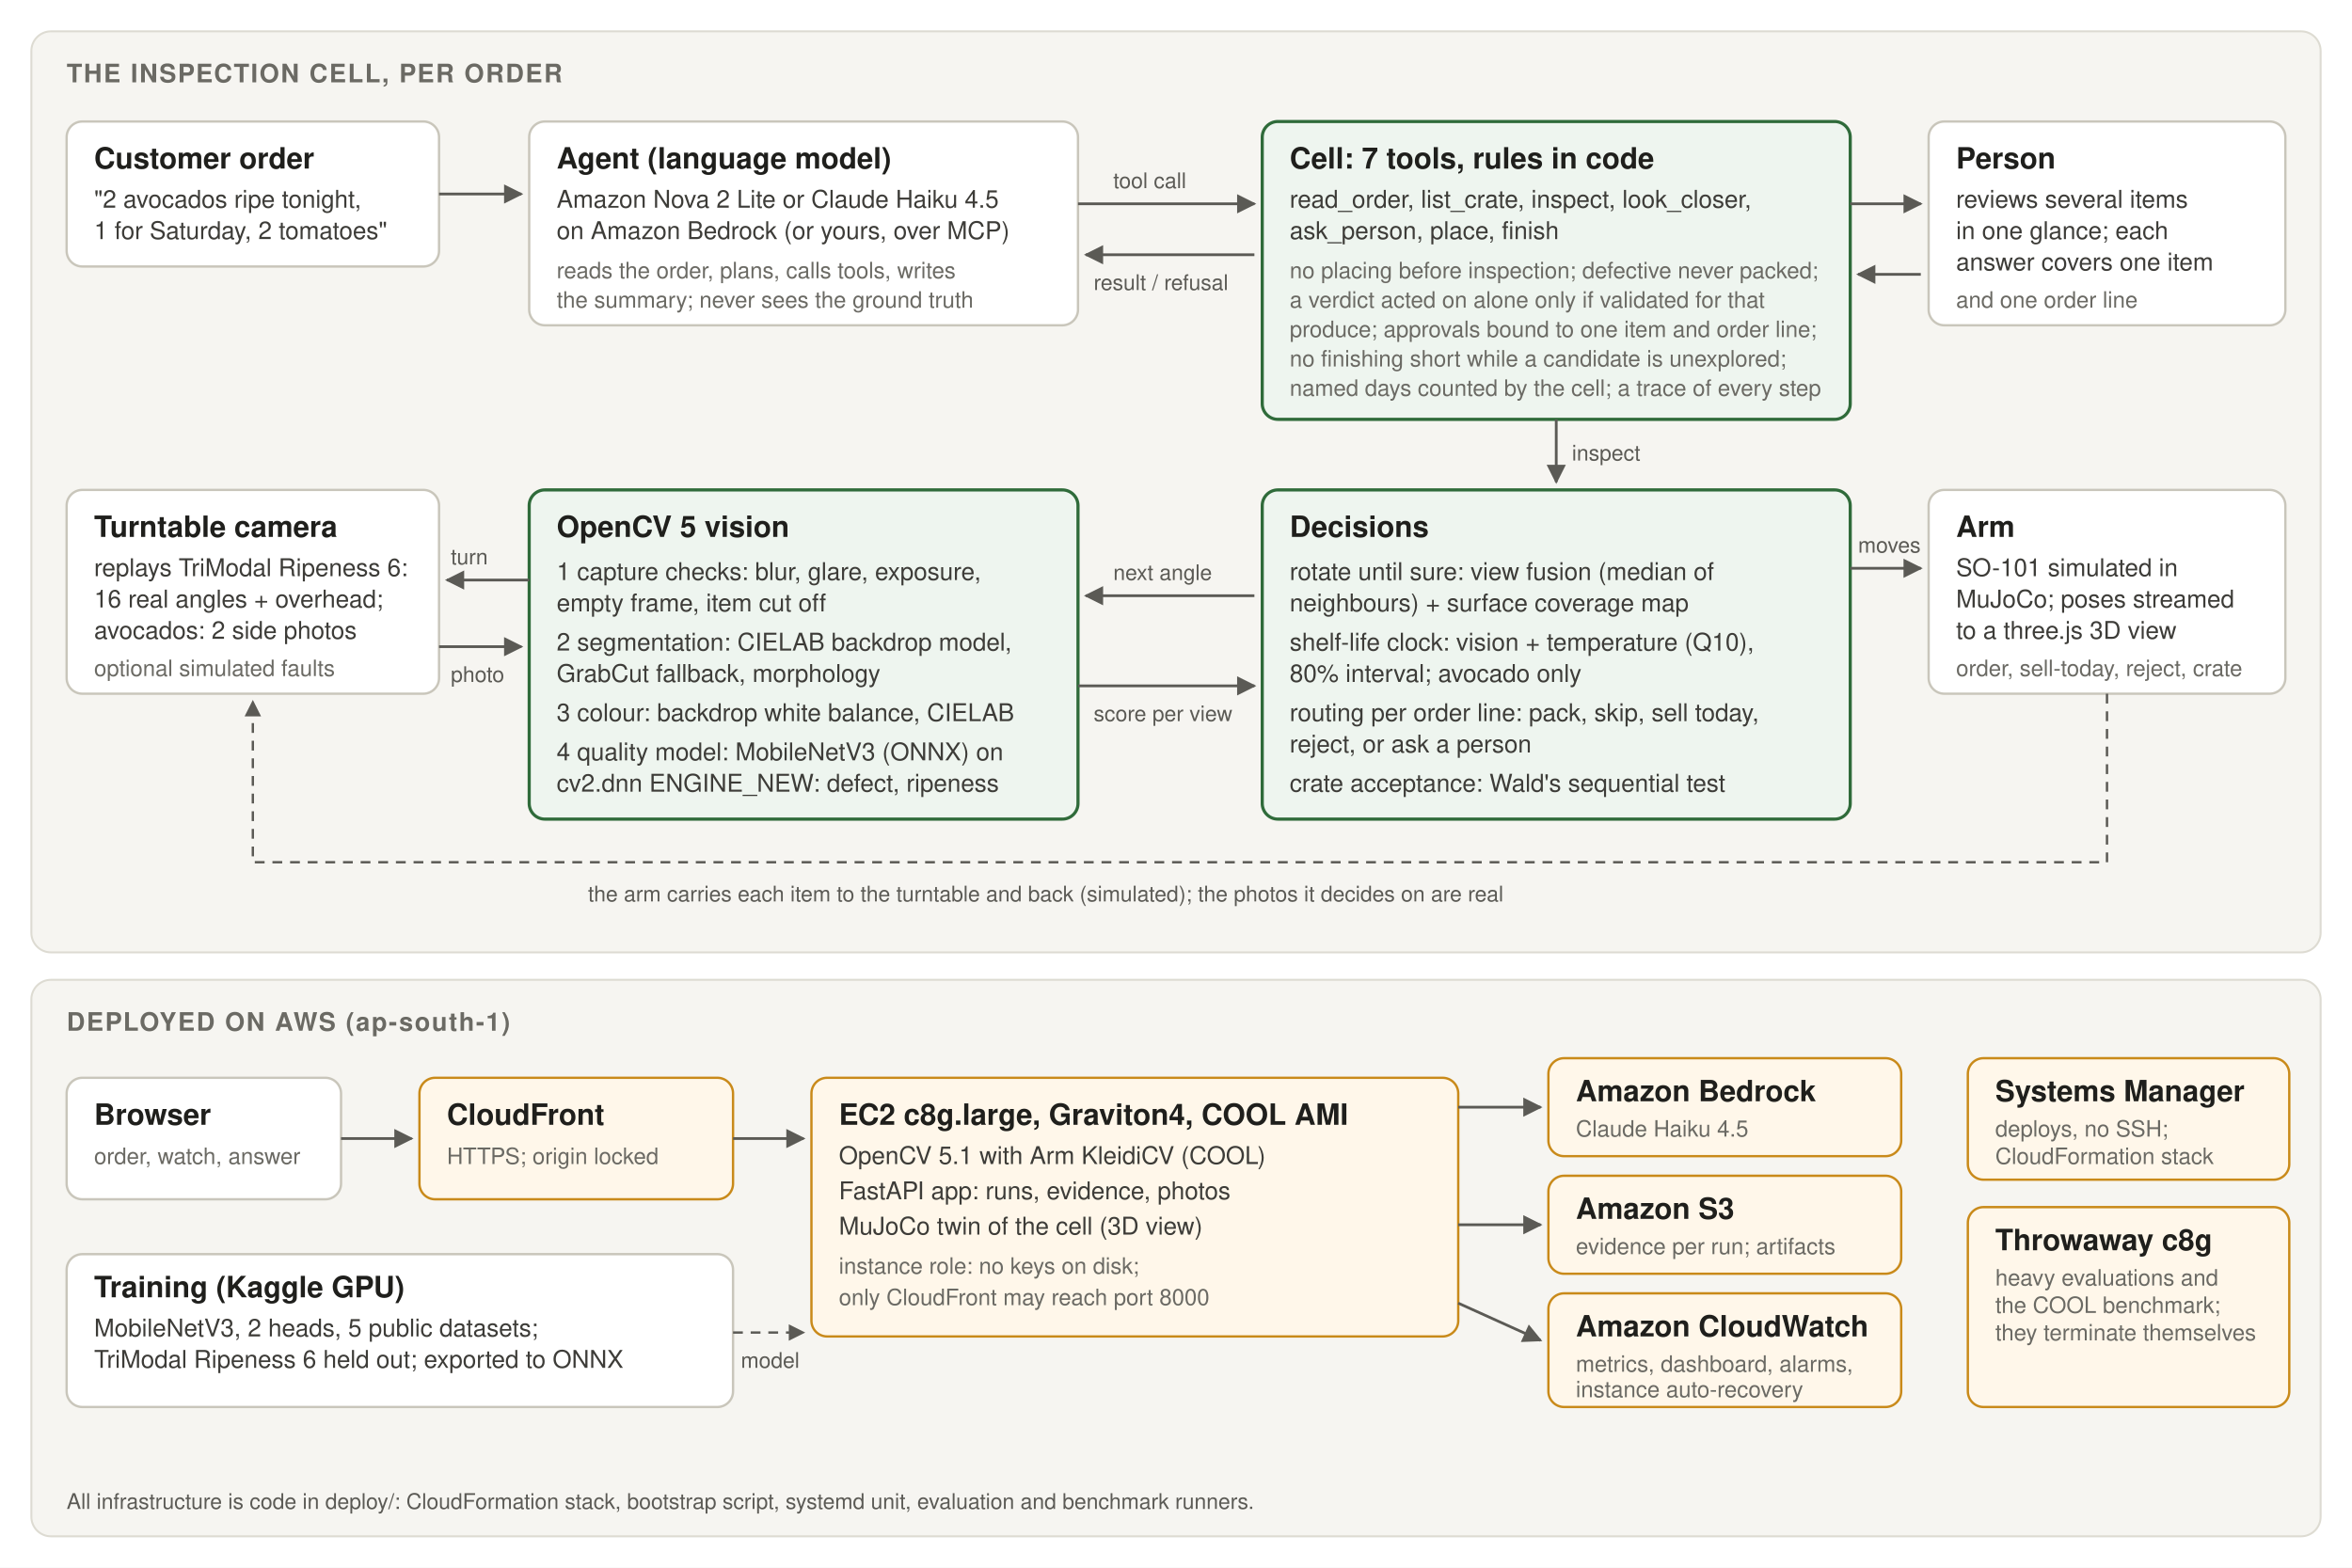
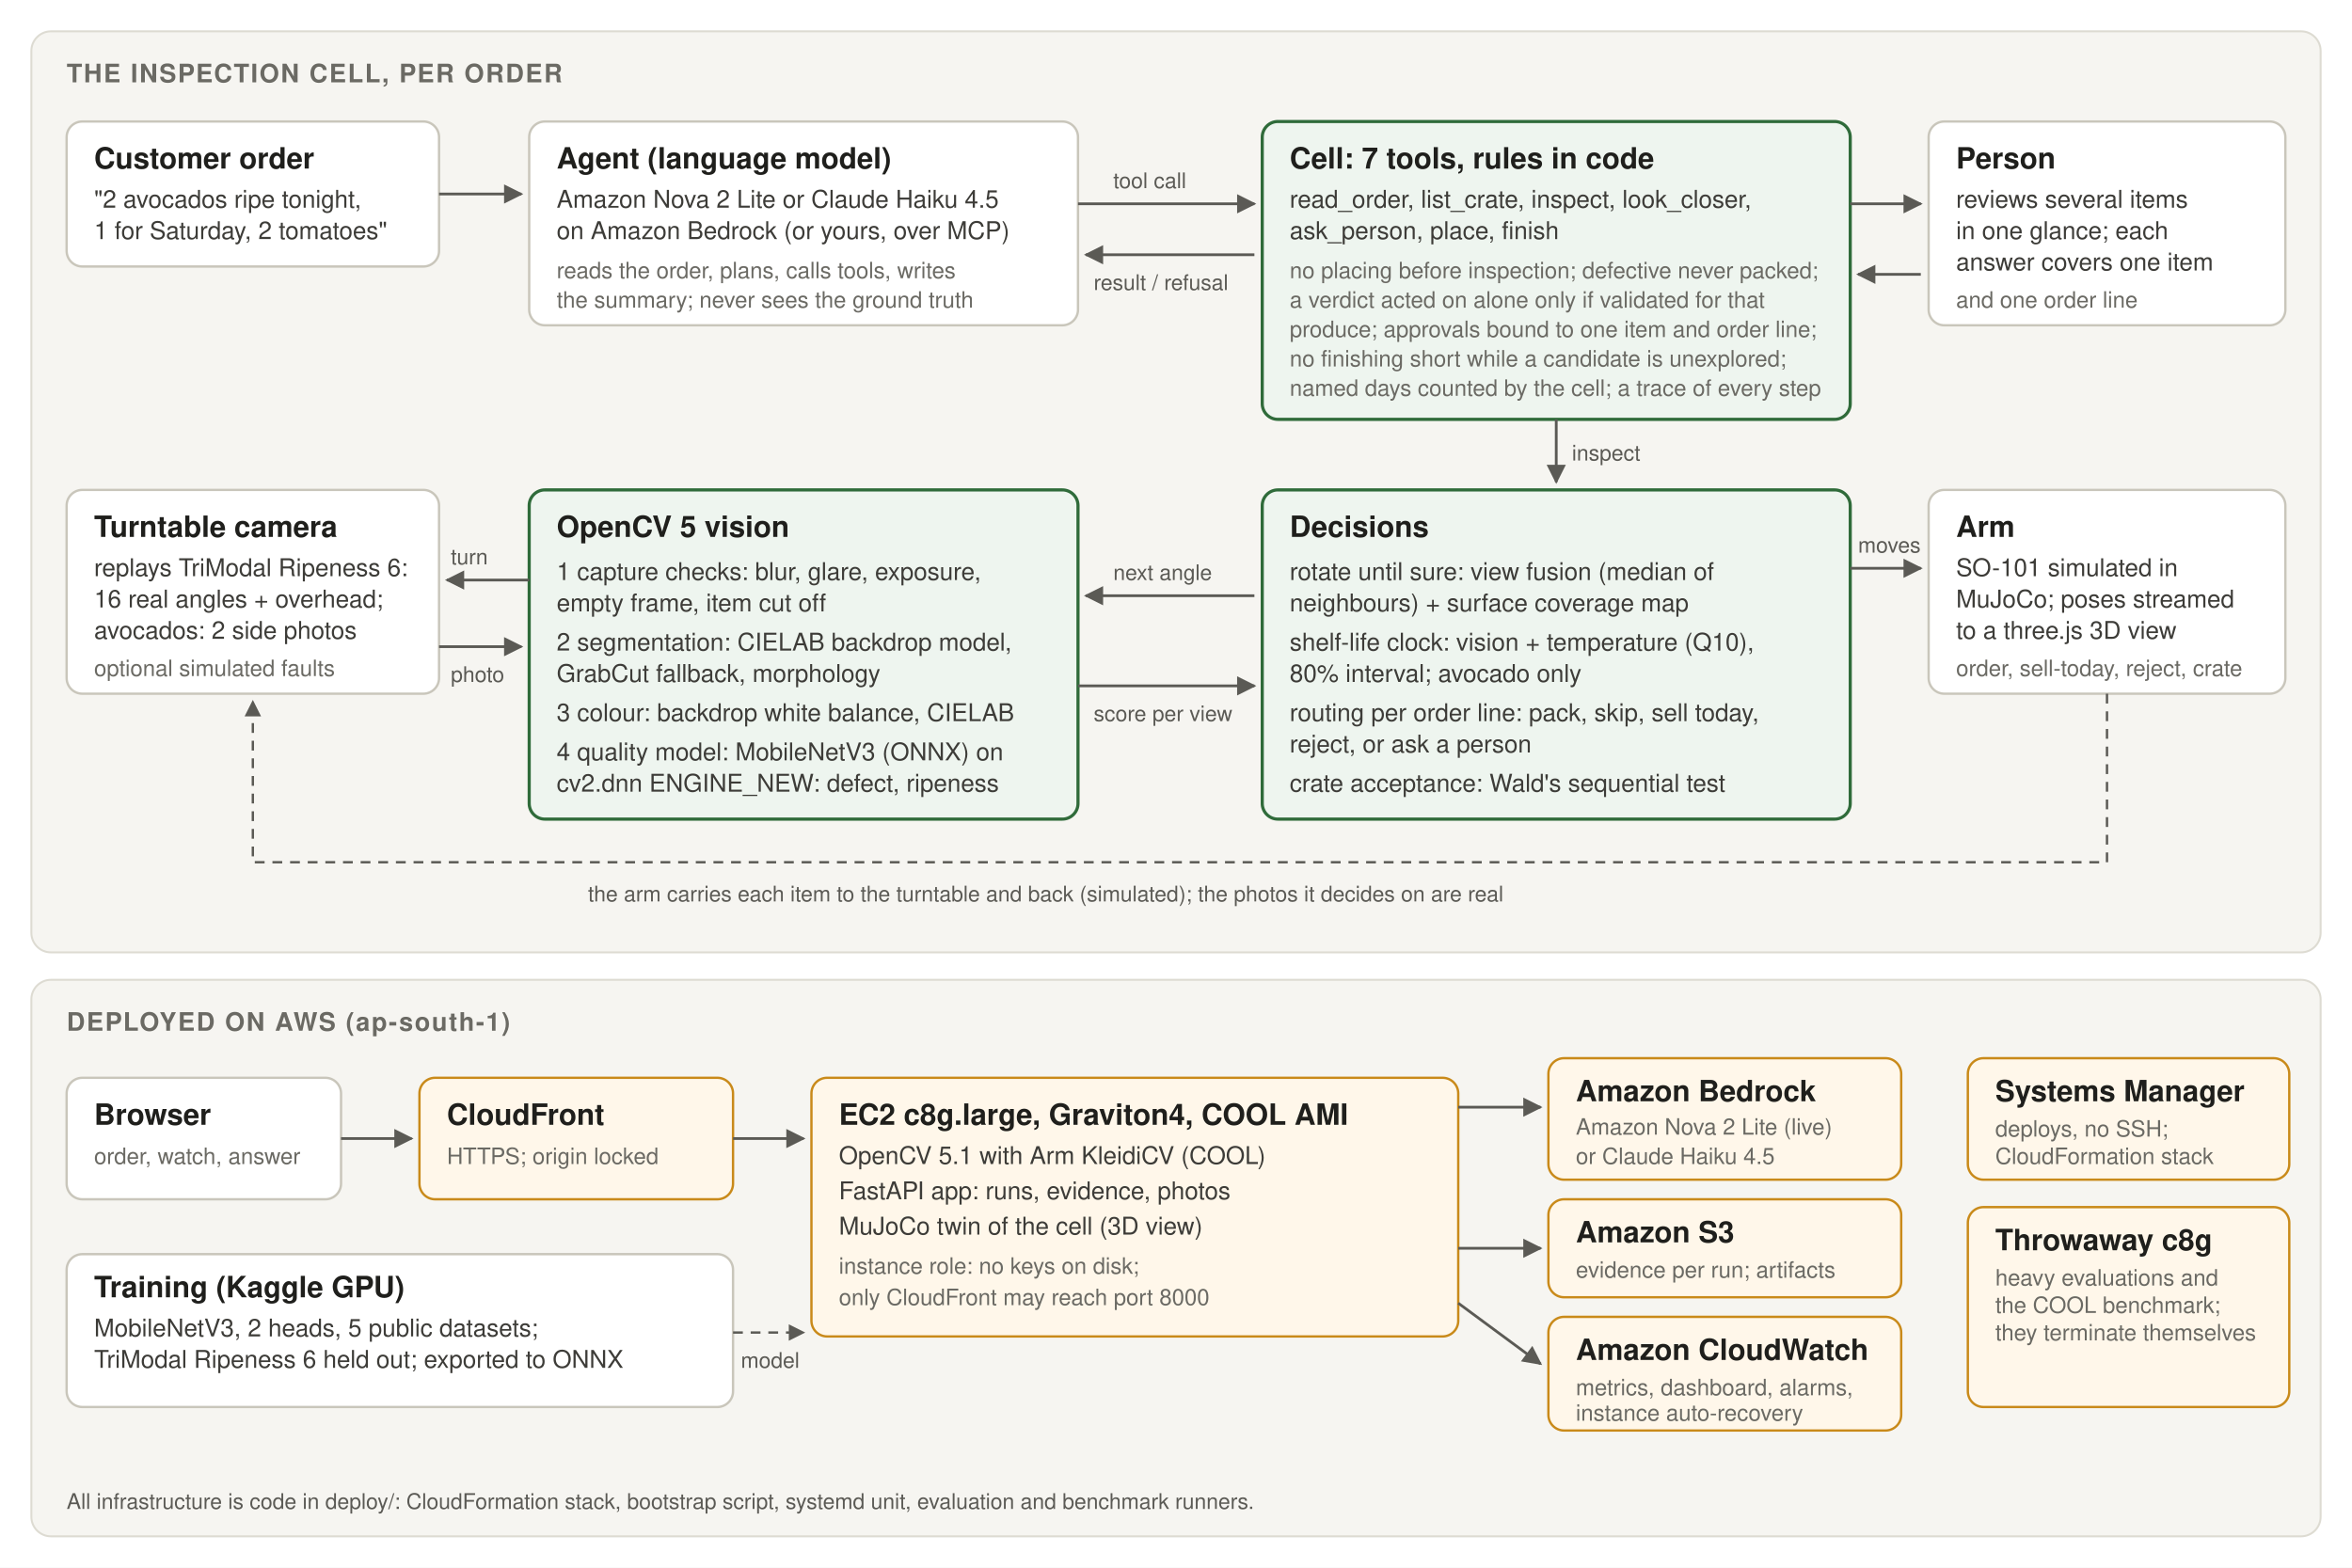
<svg xmlns="http://www.w3.org/2000/svg" viewBox="0 0 1200 800" width="1200" height="800" font-family="Segoe UI, Helvetica, Arial, sans-serif">
  <defs>
    <marker id="a" viewBox="0 0 10 10" refX="9" refY="5" markerWidth="7" markerHeight="7" orient="auto-start-reverse">
      <path d="M0,0 L10,5 L0,10 z" fill="#5b5a55" />
    </marker>
    <style>
      .band { fill: #f6f5f1; stroke: #dddbd2; }
      .box { fill: #ffffff; stroke: #c9c6bb; stroke-width: 1.2; }
      .key { fill: #eef5ef; stroke: #2f6b3a; stroke-width: 1.6; }
      .aws { fill: #fff7ea; stroke: #c98a1a; stroke-width: 1.2; }
      .h { font-size: 15px; font-weight: 600; fill: #1f1f1c; }
      .t { font-size: 12.5px; fill: #3d3c38; }
      .s { font-size: 11.5px; fill: #6b6a64; }
      .band-h { font-size: 13px; font-weight: 700; fill: #6b6a64; letter-spacing: 0.06em; }
      .line { stroke: #5b5a55; stroke-width: 1.4; fill: none; marker-end: url(#a); }
      .dash { stroke: #5b5a55; stroke-width: 1.2; fill: none; stroke-dasharray: 5 4; marker-end: url(#a); }
      .lbl { font-size: 11px; fill: #5b5a55; }
    </style>
  </defs>
  <rect width="1200" height="800" fill="#ffffff" />
  <rect class="band" x="16" y="16" width="1168" height="470" rx="10" />
  <text class="band-h" x="34" y="42">THE INSPECTION CELL, PER ORDER</text>
  <rect class="box" x="34" y="62" width="190" height="74" rx="8" />
  <text class="h" x="48" y="86">Customer order</text>
  <text class="t" x="48" y="106">"2 avocados ripe tonight,</text>
  <text class="t" x="48" y="122">1 for Saturday, 2 tomatoes"</text>
  <rect class="box" x="270" y="62" width="280" height="104" rx="8" />
  <text class="h" x="284" y="86">Agent (language model)</text>
  <text class="t" x="284" y="106">Amazon Nova 2 Lite or Claude Haiku 4.5</text>
  <text class="t" x="284" y="122">on Amazon Bedrock (or yours, over MCP)</text>
  <text class="s" x="284" y="142">reads the order, plans, calls tools, writes</text>
  <text class="s" x="284" y="157">the summary; never sees the ground truth</text>
  <rect class="key" x="644" y="62" width="300" height="152" rx="8" />
  <text class="h" x="658" y="86">Cell: 7 tools, rules in code</text>
  <text class="t" x="658" y="106">read_order, list_crate, inspect, look_closer,</text>
  <text class="t" x="658" y="122">ask_person, place, finish</text>
  <text class="s" x="658" y="142">no placing before inspection; defective never packed;</text>
  <text class="s" x="658" y="157">a verdict acted on alone only if validated for that</text>
  <text class="s" x="658" y="172">produce; approvals bound to one item and order line;</text>
  <text class="s" x="658" y="187">no finishing short while a candidate is unexplored;</text>
  <text class="s" x="658" y="202">named days counted by the cell; a trace of every step</text>
  <rect class="box" x="984" y="62" width="182" height="104" rx="8" />
  <text class="h" x="998" y="86">Person</text>
  <text class="t" x="998" y="106">reviews several items</text>
  <text class="t" x="998" y="122">in one glance; each</text>
  <text class="t" x="998" y="138">answer covers one item</text>
  <text class="s" x="998" y="157">and one order line</text>
  <rect class="box" x="34" y="250" width="190" height="104" rx="8" />
  <text class="h" x="48" y="274">Turntable camera</text>
  <text class="t" x="48" y="294">replays TriModal Ripeness 6:</text>
  <text class="t" x="48" y="310">16 real angles + overhead;</text>
  <text class="t" x="48" y="326">avocados: 2 side photos</text>
  <text class="s" x="48" y="345">optional simulated faults</text>
  <rect class="key" x="270" y="250" width="280" height="168" rx="8" />
  <text class="h" x="284" y="274">OpenCV 5 vision</text>
  <text class="t" x="284" y="296">1  capture checks: blur, glare, exposure,</text>
  <text class="t" x="284" y="312">    empty frame, item cut off</text>
  <text class="t" x="284" y="332">2  segmentation: CIELAB backdrop model,</text>
  <text class="t" x="284" y="348">    GrabCut fallback, morphology</text>
  <text class="t" x="284" y="368">3  colour: backdrop white balance, CIELAB</text>
  <text class="t" x="284" y="388">4  quality model: MobileNetV3 (ONNX) on</text>
  <text class="t" x="284" y="404">    cv2.dnn ENGINE_NEW: defect, ripeness</text>
  <rect class="key" x="644" y="250" width="300" height="168" rx="8" />
  <text class="h" x="658" y="274">Decisions</text>
  <text class="t" x="658" y="296">rotate until sure: view fusion (median of</text>
  <text class="t" x="658" y="312">neighbours) + surface coverage map</text>
  <text class="t" x="658" y="332">shelf-life clock: vision + temperature (Q10),</text>
  <text class="t" x="658" y="348">80% interval; avocado only</text>
  <text class="t" x="658" y="368">routing per order line: pack, skip, sell today,</text>
  <text class="t" x="658" y="384">reject, or ask a person</text>
  <text class="t" x="658" y="404">crate acceptance: Wald's sequential test</text>
  <rect class="box" x="984" y="250" width="182" height="104" rx="8" />
  <text class="h" x="998" y="274">Arm</text>
  <text class="t" x="998" y="294">SO-101 simulated in</text>
  <text class="t" x="998" y="310">MuJoCo; poses streamed</text>
  <text class="t" x="998" y="326">to a three.js 3D view</text>
  <text class="s" x="998" y="345">order, sell-today, reject, crate</text>
  <path class="line" d="M224,99 L266,99" />
  <path class="line" d="M550,104 L640,104" />
  <text class="lbl" x="568" y="96">tool call</text>
  <path class="line" d="M640,130 L554,130" />
  <text class="lbl" x="558" y="148">result / refusal</text>
  <path class="line" d="M944,104 L980,104" />
  <path class="line" d="M980,140 L948,140" />
  <path class="line" d="M794,214 L794,246" />
  <text class="lbl" x="802" y="235">inspect</text>
  <path class="line" d="M640,304 L554,304" />
  <text class="lbl" x="568" y="296">next angle</text>
  <path class="line" d="M550,350 L640,350" />
  <text class="lbl" x="558" y="368">score per view</text>
  <path class="line" d="M270,296 L228,296" />
  <text class="lbl" x="230" y="288">turn</text>
  <path class="line" d="M224,330 L266,330" />
  <text class="lbl" x="230" y="348">photo</text>
  <path class="line" d="M944,290 L980,290" />
  <text class="lbl" x="948" y="282">moves</text>
  <path class="dash" d="M1075,354 L1075,440 L129,440 L129,358" />
  <text class="lbl" x="300" y="460">the arm carries each item to the turntable and back (simulated); the photos it decides on are real</text>
  <rect class="band" x="16" y="500" width="1168" height="284" rx="10" />
  <text class="band-h" x="34" y="526">DEPLOYED ON AWS (ap-south-1)</text>
  <rect class="box" x="34" y="550" width="140" height="62" rx="8" />
  <text class="h" x="48" y="574">Browser</text>
  <text class="s" x="48" y="594">order, watch, answer</text>
  <rect class="aws" x="214" y="550" width="160" height="62" rx="8" />
  <text class="h" x="228" y="574">CloudFront</text>
  <text class="s" x="228" y="594">HTTPS; origin locked</text>
  <rect class="aws" x="414" y="550" width="330" height="132" rx="8" />
  <text class="h" x="428" y="574">EC2 c8g.large, Graviton4, COOL AMI</text>
  <text class="t" x="428" y="594">OpenCV 5.1 with Arm KleidiCV (COOL)</text>
  <text class="t" x="428" y="612">FastAPI app: runs, evidence, photos</text>
  <text class="t" x="428" y="630">MuJoCo twin of the cell (3D view)</text>
  <text class="s" x="428" y="650">instance role: no keys on disk;</text>
  <text class="s" x="428" y="666">only CloudFront may reach port 8000</text>
-   <rect class="aws" x="790" y="540" width="180" height="50" rx="8" />
+   <rect class="aws" x="790" y="540" width="180" height="62" rx="8" />
  <text class="h" x="804" y="562">Amazon Bedrock</text>
-   <text class="s" x="804" y="580">Claude Haiku 4.5</text>
-   <rect class="aws" x="790" y="600" width="180" height="50" rx="8" />
-   <text class="h" x="804" y="622">Amazon S3</text>
-   <text class="s" x="804" y="640">evidence per run; artifacts</text>
-   <rect class="aws" x="790" y="660" width="180" height="58" rx="8" />
-   <text class="h" x="804" y="682">Amazon CloudWatch</text>
-   <text class="s" x="804" y="700">metrics, dashboard, alarms,</text>
-   <text class="s" x="804" y="713">instance auto-recovery</text>
+   <text class="s" x="804" y="579">Amazon Nova 2 Lite (live)</text>
+   <text class="s" x="804" y="594">or Claude Haiku 4.5</text>
+   <rect class="aws" x="790" y="612" width="180" height="50" rx="8" />
+   <text class="h" x="804" y="634">Amazon S3</text>
+   <text class="s" x="804" y="652">evidence per run; artifacts</text>
+   <rect class="aws" x="790" y="672" width="180" height="58" rx="8" />
+   <text class="h" x="804" y="694">Amazon CloudWatch</text>
+   <text class="s" x="804" y="712">metrics, dashboard, alarms,</text>
+   <text class="s" x="804" y="725">instance auto-recovery</text>
  <rect class="aws" x="1004" y="540" width="164" height="62" rx="8" />
  <text class="h" x="1018" y="562">Systems Manager</text>
  <text class="s" x="1018" y="580">deploys, no SSH;</text>
  <text class="s" x="1018" y="594">CloudFormation stack</text>
  <rect class="aws" x="1004" y="616" width="164" height="102" rx="8" />
  <text class="h" x="1018" y="638">Throwaway c8g</text>
  <text class="s" x="1018" y="656">heavy evaluations and</text>
  <text class="s" x="1018" y="670">the COOL benchmark;</text>
  <text class="s" x="1018" y="684">they terminate themselves</text>
  <rect class="box" x="34" y="640" width="340" height="78" rx="8" />
  <text class="h" x="48" y="662">Training (Kaggle GPU)</text>
  <text class="t" x="48" y="682">MobileNetV3, 2 heads, 5 public datasets;</text>
  <text class="t" x="48" y="698">TriModal Ripeness 6 held out; exported to ONNX</text>
  <path class="line" d="M174,581 L210,581" />
  <path class="line" d="M374,581 L410,581" />
  <path class="line" d="M744,565 L786,565" />
-   <path class="line" d="M744,625 L786,625" />
-   <path class="line" d="M744,665 L786,684" />
+   <path class="line" d="M744,637 L786,637" />
+   <path class="line" d="M744,665 L786,696" />
  <path class="dash" d="M374,680 L410,680" />
  <text class="lbl" x="378" y="698">model</text>
  <text class="lbl" x="34" y="770">All infrastructure is code in deploy/: CloudFormation stack, bootstrap script, systemd unit, evaluation and benchmark runners.</text>
</svg>
